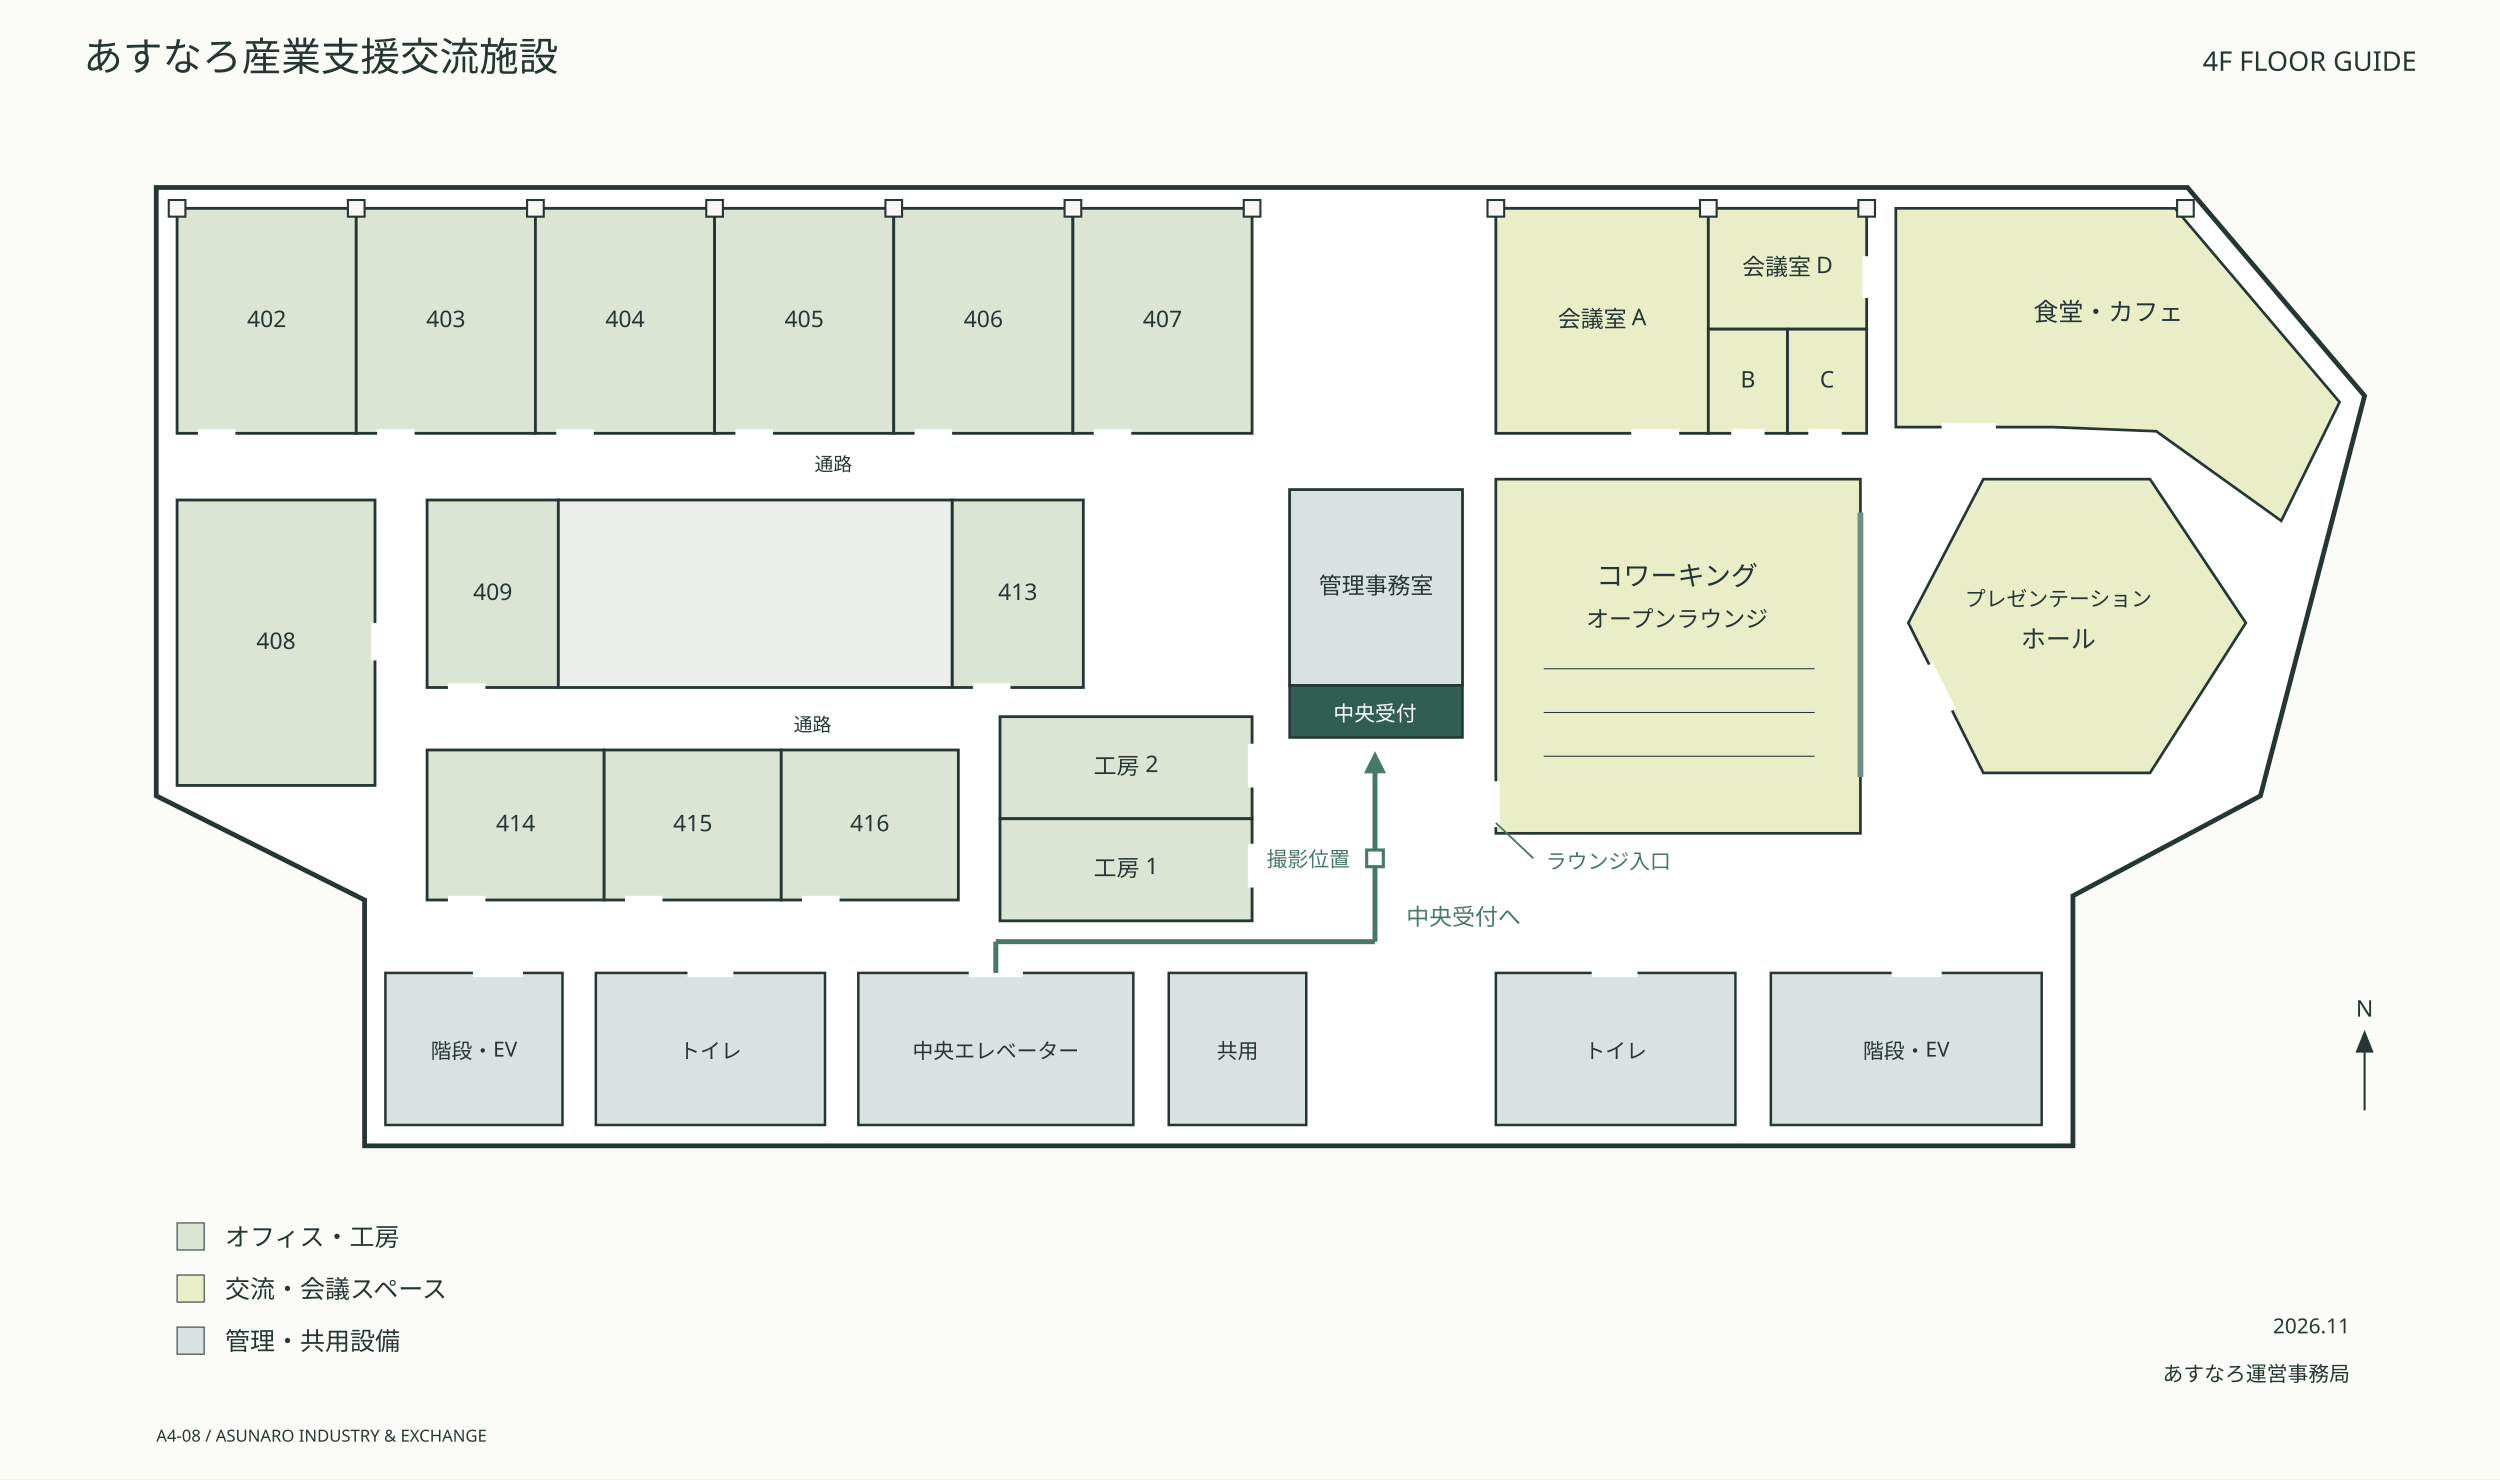
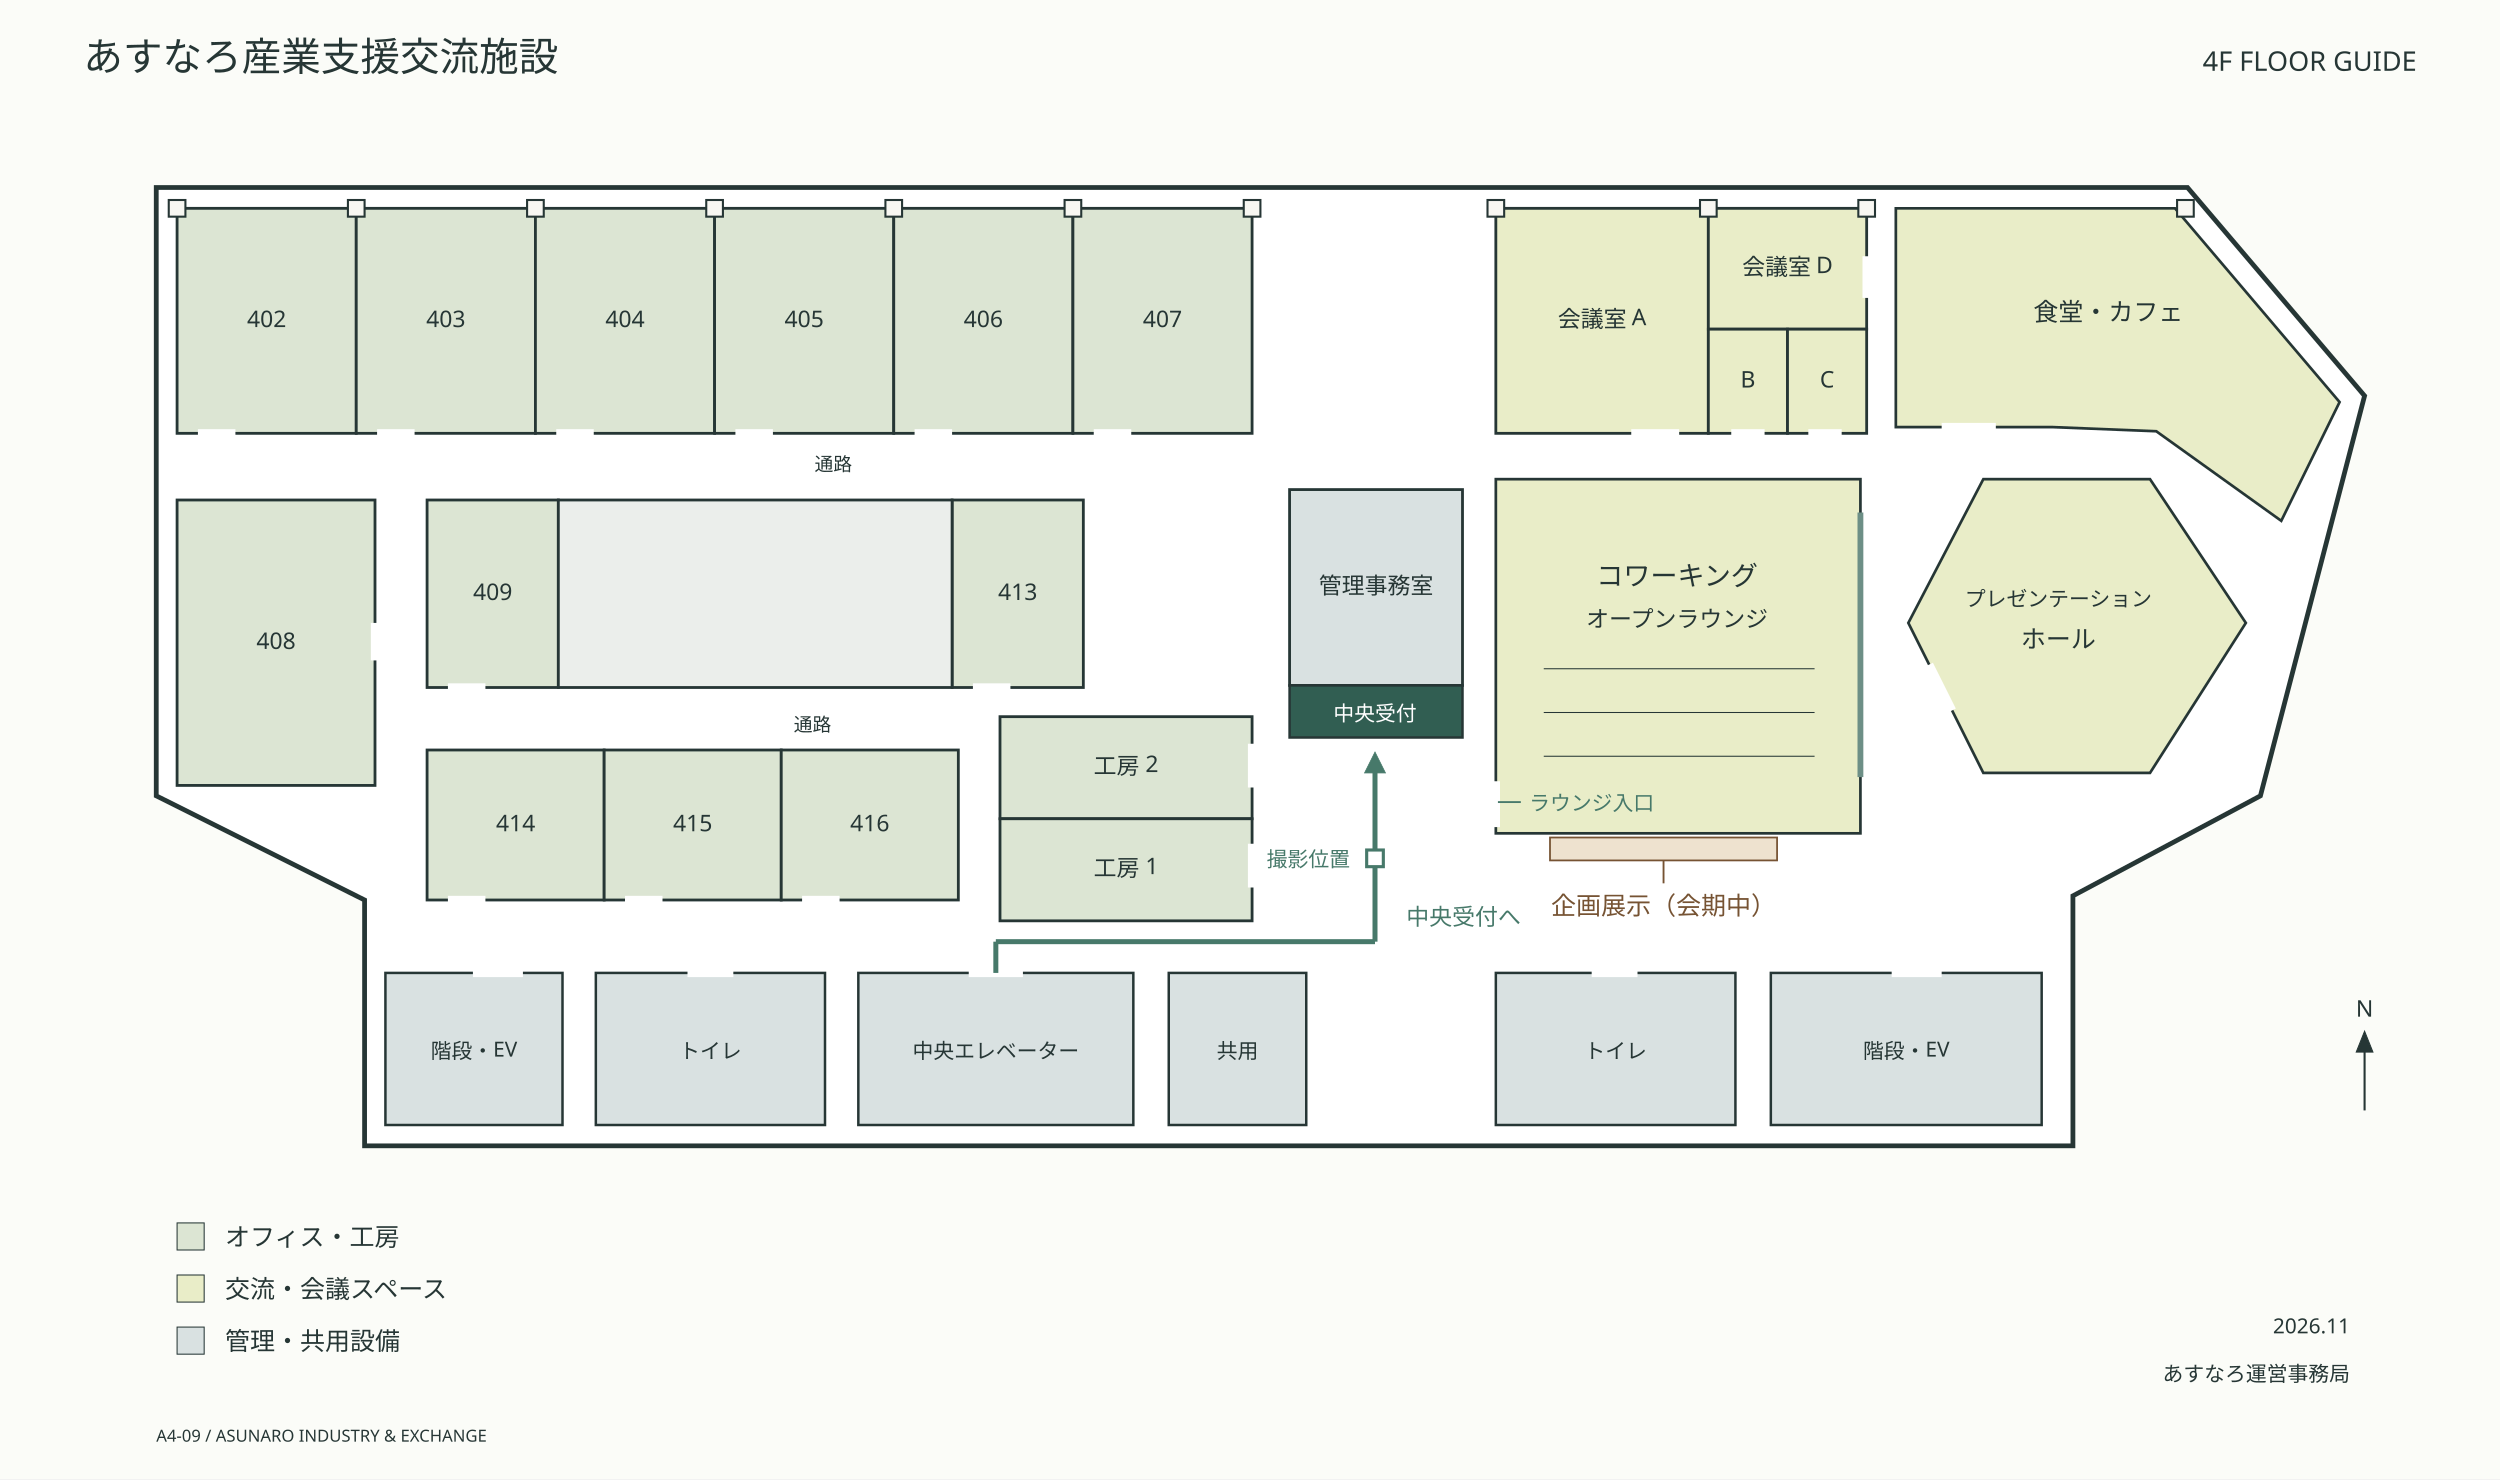
<svg xmlns="http://www.w3.org/2000/svg" width="1200" height="710" viewBox="0 0 1200 710" role="img">
  <g font-family="Yu Gothic,Meiryo,sans-serif">
    <rect x="0" y="0" width="1200" height="710" fill="#fbfcf8" stroke="none" stroke-width="1" />
    <text x="40" y="34" font-size="19" text-anchor="start" fill="#263635">あすなろ産業支援交流施設</text>
    <text x="1160" y="34" font-size="13" text-anchor="end" fill="#263635">4F FLOOR GUIDE</text>
    <polygon points="75,90 1050,90 1135,190 1085,382 995,430 995,550 175,550 175,432 75,382" fill="#fff" stroke="#263635" stroke-width="2.3" />
    <rect x="85" y="100" width="86" height="108" fill="#dce5d3" stroke="#263635" stroke-width="1.35" />
    <text x="128.0" y="157.0" font-size="11" text-anchor="middle" fill="#263635">402</text>
    <line x1="95" y1="208" x2="113" y2="208" fill="none" stroke="#fff" stroke-width="4" />
    <rect x="171" y="100" width="86" height="108" fill="#dce5d3" stroke="#263635" stroke-width="1.35" />
    <text x="214.0" y="157.0" font-size="11" text-anchor="middle" fill="#263635">403</text>
    <line x1="181" y1="208" x2="199" y2="208" fill="none" stroke="#fff" stroke-width="4" />
    <rect x="257" y="100" width="86" height="108" fill="#dce5d3" stroke="#263635" stroke-width="1.35" />
    <text x="300.0" y="157.0" font-size="11" text-anchor="middle" fill="#263635">404</text>
    <line x1="267" y1="208" x2="285" y2="208" fill="none" stroke="#fff" stroke-width="4" />
    <rect x="343" y="100" width="86" height="108" fill="#dce5d3" stroke="#263635" stroke-width="1.35" />
    <text x="386.0" y="157.0" font-size="11" text-anchor="middle" fill="#263635">405</text>
    <line x1="353" y1="208" x2="371" y2="208" fill="none" stroke="#fff" stroke-width="4" />
    <rect x="429" y="100" width="86" height="108" fill="#dce5d3" stroke="#263635" stroke-width="1.35" />
    <text x="472.0" y="157.0" font-size="11" text-anchor="middle" fill="#263635">406</text>
    <line x1="439" y1="208" x2="457" y2="208" fill="none" stroke="#fff" stroke-width="4" />
    <rect x="515" y="100" width="86" height="108" fill="#dce5d3" stroke="#263635" stroke-width="1.35" />
    <text x="558.0" y="157.0" font-size="11" text-anchor="middle" fill="#263635">407</text>
    <line x1="525" y1="208" x2="543" y2="208" fill="none" stroke="#fff" stroke-width="4" />
    <rect x="85" y="240" width="95" height="137" fill="#dce5d3" stroke="#263635" stroke-width="1.35" />
    <text x="132.5" y="311.5" font-size="11" text-anchor="middle" fill="#263635">408</text>
    <line x1="180" y1="317" x2="180" y2="299" fill="none" stroke="#fff" stroke-width="4" />
    <rect x="205" y="240" width="63" height="90" fill="#dce5d3" stroke="#263635" stroke-width="1.35" />
    <text x="236.5" y="288.0" font-size="11" text-anchor="middle" fill="#263635">409</text>
    <line x1="215" y1="330" x2="233" y2="330" fill="none" stroke="#fff" stroke-width="4" />
    <rect x="457" y="240" width="63" height="90" fill="#dce5d3" stroke="#263635" stroke-width="1.35" />
    <text x="488.5" y="288.0" font-size="11" text-anchor="middle" fill="#263635">413</text>
    <line x1="467" y1="330" x2="485" y2="330" fill="none" stroke="#fff" stroke-width="4" />
    <rect x="268" y="240" width="189" height="90" fill="#ebeeeb" stroke="#263635" stroke-width="1.35" />
    <rect x="205" y="360" width="85" height="72" fill="#dce5d3" stroke="#263635" stroke-width="1.35" />
    <text x="247.5" y="399.0" font-size="11" text-anchor="middle" fill="#263635">414</text>
    <line x1="215" y1="432" x2="233" y2="432" fill="none" stroke="#fff" stroke-width="4" />
    <rect x="290" y="360" width="85" height="72" fill="#dce5d3" stroke="#263635" stroke-width="1.35" />
    <text x="332.5" y="399.0" font-size="11" text-anchor="middle" fill="#263635">415</text>
    <line x1="300" y1="432" x2="318" y2="432" fill="none" stroke="#fff" stroke-width="4" />
    <rect x="375" y="360" width="85" height="72" fill="#dce5d3" stroke="#263635" stroke-width="1.35" />
    <text x="417.5" y="399.0" font-size="11" text-anchor="middle" fill="#263635">416</text>
    <line x1="385" y1="432" x2="403" y2="432" fill="none" stroke="#fff" stroke-width="4" />
    <rect x="480" y="344" width="121" height="49" fill="#dce5d3" stroke="#263635" stroke-width="1.35" />
    <text x="540.5" y="371.5" font-size="11" text-anchor="middle" fill="#263635">工房 2</text>
    <rect x="480" y="393" width="121" height="49" fill="#dce5d3" stroke="#263635" stroke-width="1.35" />
    <text x="540.5" y="420.5" font-size="11" text-anchor="middle" fill="#263635">工房 1</text>
    <rect x="619" y="235" width="83" height="94" fill="#d9e1e1" stroke="#263635" stroke-width="1.35" />
    <text x="660.5" y="285.0" font-size="11" text-anchor="middle" fill="#263635">管理事務室</text>
    <rect x="619" y="329" width="83" height="25" fill="#315e52" stroke="#263635" stroke-width="1.2" />
    <text x="660" y="346" font-size="10" text-anchor="middle" fill="#ffffff">中央受付</text>
    <rect x="718" y="100" width="102" height="108" fill="#e9edc8" stroke="#263635" stroke-width="1.35" />
    <text x="769.0" y="157.0" font-size="11" text-anchor="middle" fill="#263635">会議室 A</text>
    <rect x="820" y="100" width="76" height="58" fill="#e9edc8" stroke="#263635" stroke-width="1.35" />
    <text x="858.0" y="132.0" font-size="11" text-anchor="middle" fill="#263635">会議室 D</text>
    <rect x="820" y="158" width="38" height="50" fill="#e9edc8" stroke="#263635" stroke-width="1.35" />
    <text x="839.0" y="186.0" font-size="11" text-anchor="middle" fill="#263635">B</text>
    <rect x="858" y="158" width="38" height="50" fill="#e9edc8" stroke="#263635" stroke-width="1.35" />
    <text x="877.0" y="186.0" font-size="11" text-anchor="middle" fill="#263635">C</text>
    <polygon points="910,100 1044,100 1123,193 1095,250 1035,207 985,205 910,205" fill="#e9edc8" stroke="#263635" stroke-width="1.3" />
    <text x="1012" y="154" font-size="12" text-anchor="middle" fill="#263635">食堂・カフェ</text>
    <rect x="718" y="230" width="175" height="170" fill="#e9edc8" stroke="#263635" stroke-width="1.3" />
    <text x="805" y="281" font-size="13" text-anchor="middle" fill="#263635">コワーキング</text>
    <text x="805" y="301" font-size="11" text-anchor="middle" fill="#263635">オープンラウンジ</text>
    <polygon points="952,230 1032,230 1078,299 1032,371 952,371 916,299" fill="#e9edc8" stroke="#263635" stroke-width="1.3" />
    <text x="988" y="291" font-size="10" text-anchor="middle" fill="#263635">プレゼンテーション</text>
    <text x="988" y="311" font-size="12" text-anchor="middle" fill="#263635">ホール</text>
    <line x1="741" y1="321" x2="871" y2="321" fill="none" stroke="#263635" stroke-width="0.5" />
    <line x1="741" y1="342" x2="871" y2="342" fill="none" stroke="#263635" stroke-width="0.5" />
    <line x1="741" y1="363" x2="871" y2="363" fill="none" stroke="#263635" stroke-width="0.5" />
    <rect x="185" y="467" width="85" height="73" fill="#d9e1e1" stroke="#263635" stroke-width="1.2" />
    <text x="227.5" y="508" font-size="10" text-anchor="middle" fill="#263635">階段・EV</text>
    <rect x="286" y="467" width="110" height="73" fill="#d9e1e1" stroke="#263635" stroke-width="1.2" />
    <text x="341.0" y="508" font-size="10" text-anchor="middle" fill="#263635">トイレ</text>
    <rect x="412" y="467" width="132" height="73" fill="#d9e1e1" stroke="#263635" stroke-width="1.2" />
    <text x="478.0" y="508" font-size="10" text-anchor="middle" fill="#263635">中央エレベーター</text>
    <rect x="561" y="467" width="66" height="73" fill="#d9e1e1" stroke="#263635" stroke-width="1.2" />
    <text x="594.0" y="508" font-size="10" text-anchor="middle" fill="#263635">共用</text>
    <rect x="718" y="467" width="115" height="73" fill="#d9e1e1" stroke="#263635" stroke-width="1.2" />
    <text x="775.5" y="508" font-size="10" text-anchor="middle" fill="#263635">トイレ</text>
    <rect x="850" y="467" width="130" height="73" fill="#d9e1e1" stroke="#263635" stroke-width="1.2" />
    <text x="915.0" y="508" font-size="10" text-anchor="middle" fill="#263635">階段・EV</text>
    <line x1="718" y1="375" x2="718" y2="397" fill="none" stroke="#fff" stroke-width="4" />
    <line x1="783" y1="208" x2="806" y2="208" fill="none" stroke="#fff" stroke-width="4" />
    <line x1="831" y1="208" x2="847" y2="208" fill="none" stroke="#fff" stroke-width="4" />
    <line x1="868" y1="208" x2="884" y2="208" fill="none" stroke="#fff" stroke-width="4" />
    <line x1="896" y1="143" x2="896" y2="123" fill="none" stroke="#fff" stroke-width="4" />
    <line x1="932" y1="205" x2="958" y2="205" fill="none" stroke="#fff" stroke-width="4" />
    <line x1="926" y1="319" x2="937" y2="341" fill="none" stroke="#fff" stroke-width="4" />
    <line x1="601" y1="378" x2="601" y2="357" fill="none" stroke="#fff" stroke-width="4" />
    <line x1="601" y1="426" x2="601" y2="405" fill="none" stroke="#fff" stroke-width="4" />
    <line x1="251" y1="467" x2="227" y2="467" fill="none" stroke="#fff" stroke-width="4" />
    <line x1="352" y1="467" x2="330" y2="467" fill="none" stroke="#fff" stroke-width="4" />
    <line x1="786" y1="467" x2="764" y2="467" fill="none" stroke="#fff" stroke-width="4" />
    <line x1="932" y1="467" x2="908" y2="467" fill="none" stroke="#fff" stroke-width="4" />
    <line x1="491" y1="467" x2="465" y2="467" fill="none" stroke="#fff" stroke-width="4" />
    <line x1="893" y1="246" x2="893" y2="373" fill="none" stroke="#6d8f86" stroke-width="2.8" />
    <line x1="478" y1="467" x2="478" y2="452" fill="none" stroke="#47796a" stroke-width="2.4" />
    <line x1="478" y1="452" x2="660" y2="452" fill="none" stroke="#47796a" stroke-width="2.4" />
    <line x1="660" y1="452" x2="660" y2="369" fill="none" stroke="#47796a" stroke-width="2.4" />
    <polygon points="660,361 655,371 665,371" fill="#47796a" stroke="#47796a" stroke-width="0.4" />
    <text x="675" y="444" font-size="11" text-anchor="start" fill="#47796a">中央受付へ</text>
    <rect x="656" y="408" width="8" height="8" fill="#fff" stroke="#47796a" stroke-width="1.5" />
    <text x="648" y="416" font-size="10" text-anchor="end" fill="#47796a">撮影位置</text>
-     <line x1="718" y1="395" x2="736" y2="412" fill="none" stroke="#47796a" stroke-width="0.9" />
-     <text x="742" y="417" font-size="10" text-anchor="start" fill="#47796a">ラウンジ入口</text>
+     <line x1="719" y1="385" x2="730" y2="385" fill="none" stroke="#47796a" stroke-width="0.9" />
+     <text x="734" y="389" font-size="10" text-anchor="start" fill="#47796a">ラウンジ入口</text>
+     <rect x="744" y="402" width="109" height="11" fill="#eee2cf" stroke="#765333" stroke-width="0.85" />
+     <line x1="798.5" y1="413" x2="798.5" y2="424" fill="none" stroke="#765333" stroke-width="0.9" />
+     <text x="798.5" y="439" font-size="12" text-anchor="middle" fill="#765333">企画展示（会期中）</text>
    <text x="400" y="226" font-size="9" text-anchor="middle" fill="#263635">通路</text>
    <text x="390" y="351" font-size="9" text-anchor="middle" fill="#263635">通路</text>
    <rect x="81" y="96" width="8" height="8" fill="#f8f7f2" stroke="#263635" stroke-width="1" />
    <rect x="167" y="96" width="8" height="8" fill="#f8f7f2" stroke="#263635" stroke-width="1" />
    <rect x="253" y="96" width="8" height="8" fill="#f8f7f2" stroke="#263635" stroke-width="1" />
    <rect x="339" y="96" width="8" height="8" fill="#f8f7f2" stroke="#263635" stroke-width="1" />
    <rect x="425" y="96" width="8" height="8" fill="#f8f7f2" stroke="#263635" stroke-width="1" />
    <rect x="511" y="96" width="8" height="8" fill="#f8f7f2" stroke="#263635" stroke-width="1" />
    <rect x="597" y="96" width="8" height="8" fill="#f8f7f2" stroke="#263635" stroke-width="1" />
    <rect x="714" y="96" width="8" height="8" fill="#f8f7f2" stroke="#263635" stroke-width="1" />
    <rect x="816" y="96" width="8" height="8" fill="#f8f7f2" stroke="#263635" stroke-width="1" />
    <rect x="892" y="96" width="8" height="8" fill="#f8f7f2" stroke="#263635" stroke-width="1" />
    <rect x="1045" y="96" width="8" height="8" fill="#f8f7f2" stroke="#263635" stroke-width="1" />
    <rect x="85" y="587" width="13" height="13" fill="#dce5d3" stroke="#263635" stroke-width="0.5" />
    <text x="108" y="598" font-size="12" text-anchor="start" fill="#263635">オフィス・工房</text>
    <rect x="85" y="612" width="13" height="13" fill="#e9edc8" stroke="#263635" stroke-width="0.5" />
    <text x="108" y="623" font-size="12" text-anchor="start" fill="#263635">交流・会議スペース</text>
    <rect x="85" y="637" width="13" height="13" fill="#d9e1e1" stroke="#263635" stroke-width="0.5" />
    <text x="108" y="648" font-size="12" text-anchor="start" fill="#263635">管理・共用設備</text>
    <text x="1128" y="640" font-size="10" text-anchor="end" fill="#263635">2026.11</text>
    <text x="1128" y="663" font-size="10" text-anchor="end" fill="#263635">あすなろ運営事務局</text>
    <text x="1135" y="488" font-size="11" text-anchor="middle" fill="#263635">N</text>
    <line x1="1135" y1="499" x2="1135" y2="533" fill="none" stroke="#263635" stroke-width="1" />
    <polygon points="1135,495 1131,505 1139,505" fill="#263635" stroke="#263635" stroke-width="0.5" />
-     <text x="75" y="692" font-size="8" text-anchor="start" fill="#263635">A4-08 / ASUNARO INDUSTRY &amp; EXCHANGE</text>
+     <text x="75" y="692" font-size="8" text-anchor="start" fill="#263635">A4-09 / ASUNARO INDUSTRY &amp; EXCHANGE</text>
  </g>
</svg>
